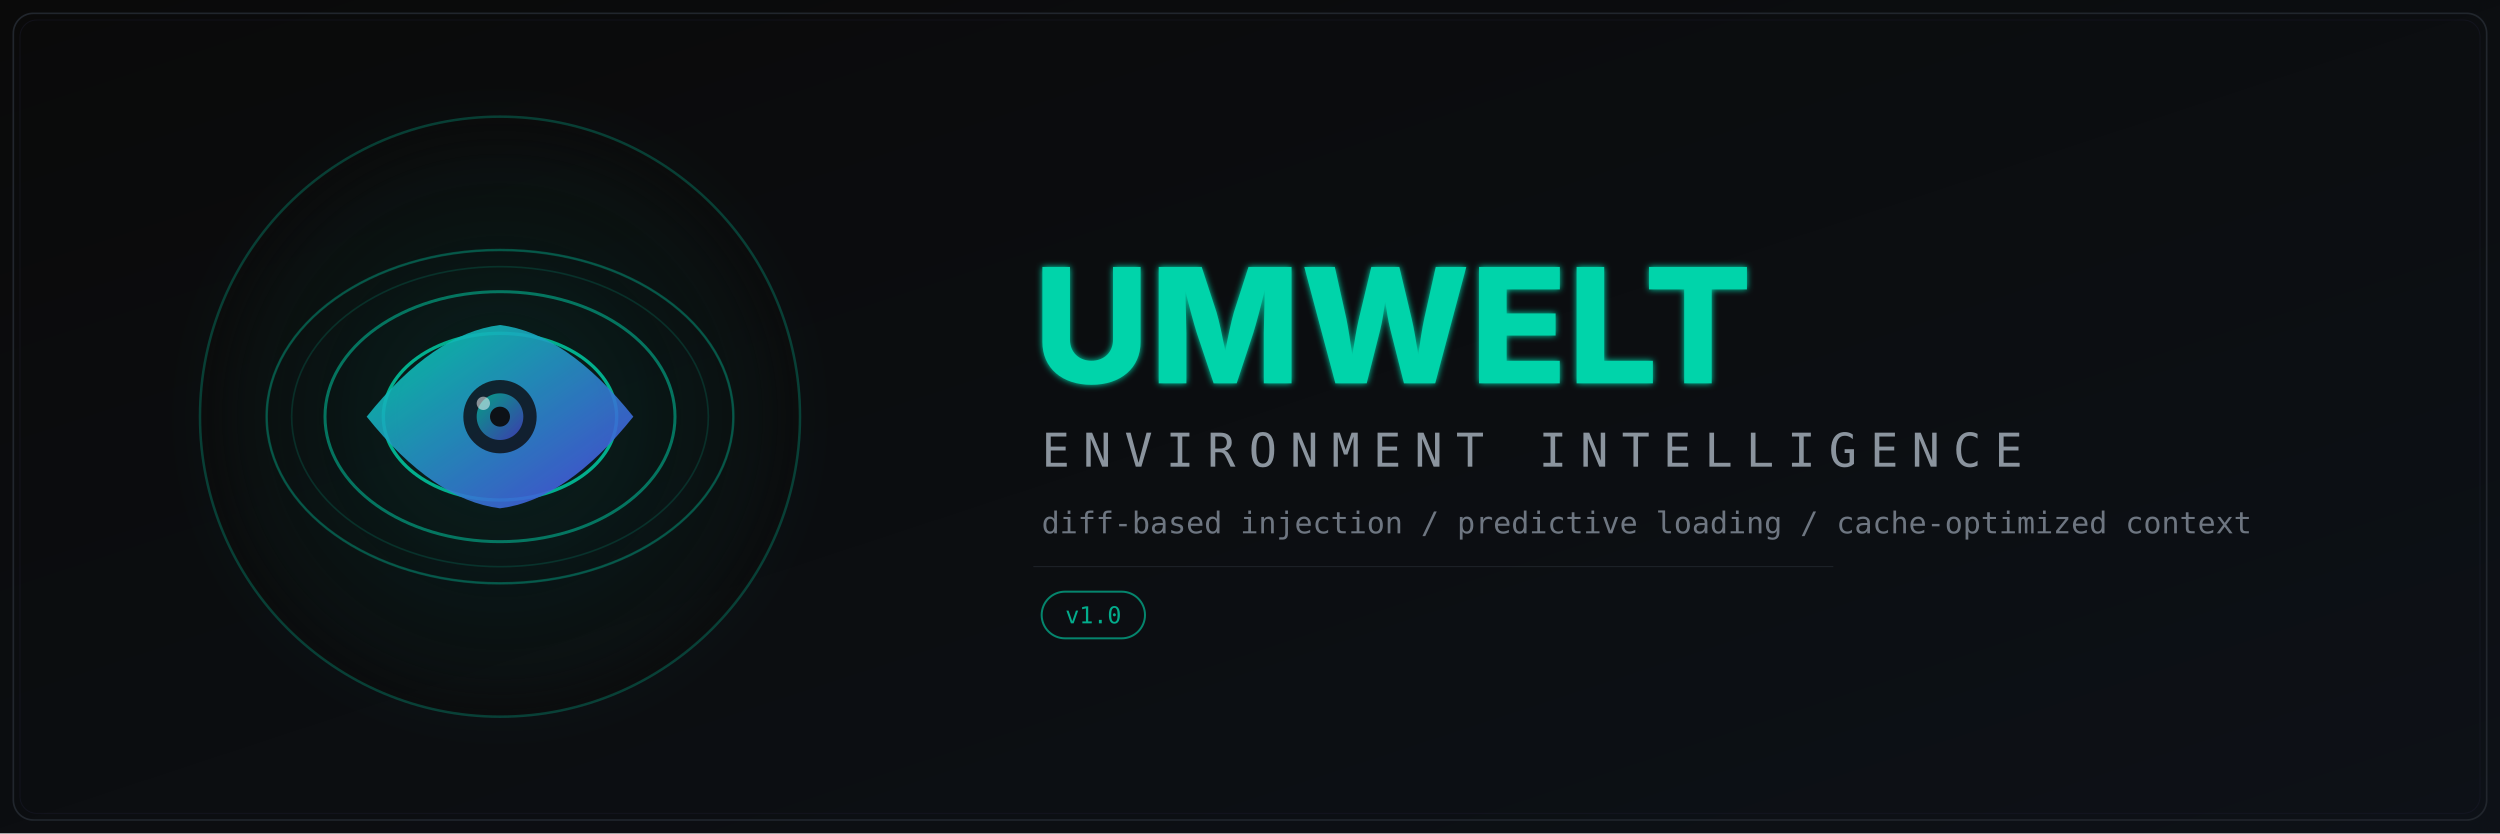
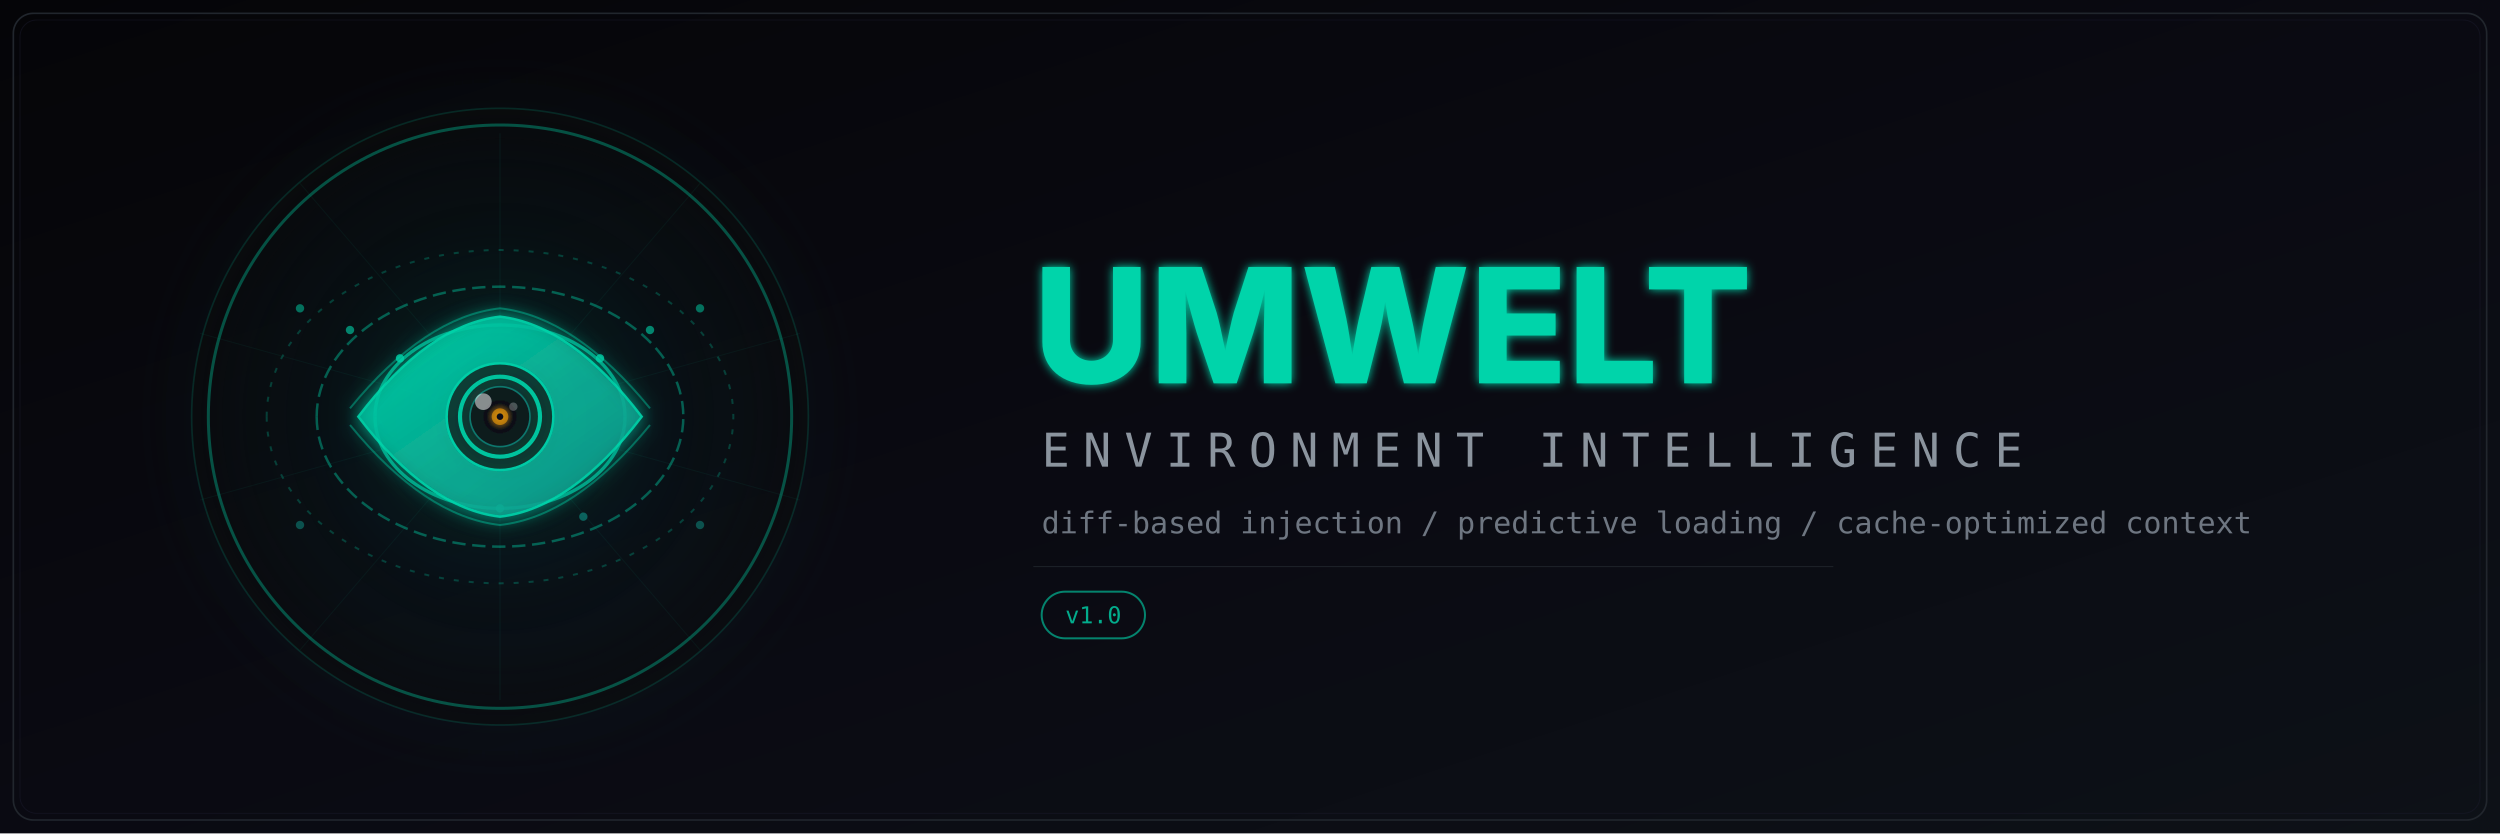
<svg xmlns="http://www.w3.org/2000/svg" viewBox="0 0 1500 500" width="1500" height="500">
  <defs>
    <linearGradient id="bg" x1="0" y1="0" x2="1" y2="1">
-       <stop offset="0%" stop-color="#0a0a0a" />
+       <stop offset="0%" stop-color="#050508" />
+       <stop offset="50%" stop-color="#0a0a12" />
      <stop offset="100%" stop-color="#0d1117" />
    </linearGradient>
    <linearGradient id="tealGrad" x1="0" y1="0" x2="1" y2="1">
      <stop offset="0%" stop-color="#00d4aa" />
-       <stop offset="100%" stop-color="#4f46e5" />
+       <stop offset="100%" stop-color="#0d9488" />
    </linearGradient>
+     <linearGradient id="tealGradV" x1="0" y1="0" x2="0" y2="1">
+       <stop offset="0%" stop-color="#00d4aa" />
+       <stop offset="100%" stop-color="#0d9488" />
+     </linearGradient>
+     <radialGradient id="amberGlow" cx="0.5" cy="0.5" r="0.5">
+       <stop offset="0%" stop-color="#f59e0b" stop-opacity="0.9" />
+       <stop offset="70%" stop-color="#f59e0b" stop-opacity="0.3" />
+       <stop offset="100%" stop-color="#f59e0b" stop-opacity="0" />
+     </radialGradient>
    <radialGradient id="logoGlow" cx="0.5" cy="0.5" r="0.5">
-       <stop offset="0%" stop-color="#00d4aa" stop-opacity="0.12" />
-       <stop offset="100%" stop-color="#00d4aa" stop-opacity="0" />
+       <stop offset="0%" stop-color="#00d4aa" stop-opacity="0.18" />
+       <stop offset="50%" stop-color="#0d9488" stop-opacity="0.06" />
+       <stop offset="100%" stop-color="#0d9488" stop-opacity="0" />
    </radialGradient>
    <radialGradient id="circleGrad" cx="0.5" cy="0.5" r="0.5">
      <stop offset="0%" stop-color="transparent" />
-       <stop offset="85%" stop-color="#0a0a0a" stop-opacity="0.3" />
-       <stop offset="100%" stop-color="#0a0a0a" stop-opacity="0.6" />
+       <stop offset="80%" stop-color="#0a0a0a" stop-opacity="0.2" />
+       <stop offset="100%" stop-color="#0a0a0a" stop-opacity="0.5" />
    </radialGradient>
+     <filter id="eyeGlow" x="-30%" y="-30%" width="160%" height="160%">
+       <feGaussianBlur in="SourceGraphic" stdDeviation="5" result="blur" />
+       <feMerge>
+         <feMergeNode in="blur" />
+         <feMergeNode in="SourceGraphic" />
+       </feMerge>
+     </filter>
+     <filter id="outerGlow" x="-50%" y="-50%" width="200%" height="200%">
+       <feGaussianBlur in="SourceGraphic" stdDeviation="10" result="blur" />
+       <feMerge>
+         <feMergeNode in="blur" />
+         <feMergeNode in="SourceGraphic" />
+       </feMerge>
+     </filter>
    <filter id="titleGlow" x="-10%" y="-10%" width="120%" height="120%">
-       <feGaussianBlur in="SourceGraphic" stdDeviation="2" result="blur" />
+       <feGaussianBlur in="SourceGraphic" stdDeviation="3" result="blur" />
      <feMerge>
        <feMergeNode in="blur" />
        <feMergeNode in="SourceGraphic" />
      </feMerge>
    </filter>
  </defs>
  <rect width="1500" height="500" fill="url(#bg)" />
  <rect x="8" y="8" width="1484" height="484" rx="12" ry="12" fill="none" stroke="#21262d" stroke-width="1" />
  <rect x="12" y="12" width="1476" height="476" rx="10" ry="10" fill="none" stroke="#1a1a2e" stroke-width="0.5" opacity="0.5" />
-   <circle cx="300" cy="250" r="200" fill="url(#logoGlow)" />
-   <circle cx="300" cy="250" r="180" fill="url(#circleGrad)" />
-   <circle cx="300" cy="250" r="180" fill="none" stroke="#00d4aa" stroke-width="1.5" opacity="0.25" />
-   <ellipse cx="300" cy="250" rx="140" ry="100" fill="none" stroke="#00d4aa" stroke-width="1.5" opacity="0.3" />
-   <ellipse cx="300" cy="250" rx="105" ry="75" fill="none" stroke="#00d4aa" stroke-width="1.8" opacity="0.5" />
-   <ellipse cx="300" cy="250" rx="70" ry="50" fill="none" stroke="#00d4aa" stroke-width="2" opacity="0.8" />
-   <path d="M 220 250 Q 260 200 300 195 Q 340 200 380 250 Q 340 300 300 305 Q 260 300 220 250 Z" fill="url(#tealGrad)" opacity="0.9" />
-   <circle cx="300" cy="250" r="22" fill="#0d1117" opacity="0.85" />
-   <circle cx="300" cy="250" r="14" fill="url(#tealGrad)" opacity="0.7" />
-   <circle cx="300" cy="250" r="6" fill="#0d1117" />
-   <circle cx="290" cy="242" r="4" fill="#ffffff" opacity="0.5" />
-   <path d="M 175 250 A 125 90 0 0 1 425 250" fill="none" stroke="#00d4aa" stroke-width="1" opacity="0.15" />
-   <path d="M 160 250 A 140 100 0 0 1 440 250" fill="none" stroke="#00d4aa" stroke-width="0.8" opacity="0.1" />
-   <path d="M 175 250 A 125 90 0 0 0 425 250" fill="none" stroke="#00d4aa" stroke-width="1" opacity="0.15" />
-   <path d="M 160 250 A 140 100 0 0 0 440 250" fill="none" stroke="#00d4aa" stroke-width="0.8" opacity="0.1" />
+   <circle cx="300" cy="250" r="220" fill="url(#logoGlow)" filter="url(#outerGlow)" opacity="0.5" />
+   <circle cx="300" cy="250" r="185" fill="url(#circleGrad)" />
+   <circle cx="300" cy="250" r="185" fill="none" stroke="#00d4aa" stroke-width="1" opacity="0.15" />
+   <circle cx="300" cy="250" r="175" fill="none" stroke="#00d4aa" stroke-width="1.8" opacity="0.35" />
+   <line x1="300" y1="250" x2="300" y2="80" stroke="#00d4aa" stroke-width="0.5" opacity="0.08" />
+   <line x1="300" y1="250" x2="420" y2="110" stroke="#00d4aa" stroke-width="0.5" opacity="0.06" />
+   <line x1="300" y1="250" x2="480" y2="200" stroke="#00d4aa" stroke-width="0.5" opacity="0.06" />
+   <line x1="300" y1="250" x2="480" y2="300" stroke="#00d4aa" stroke-width="0.5" opacity="0.06" />
+   <line x1="300" y1="250" x2="420" y2="390" stroke="#00d4aa" stroke-width="0.5" opacity="0.06" />
+   <line x1="300" y1="250" x2="300" y2="420" stroke="#00d4aa" stroke-width="0.5" opacity="0.08" />
+   <line x1="300" y1="250" x2="180" y2="390" stroke="#00d4aa" stroke-width="0.5" opacity="0.06" />
+   <line x1="300" y1="250" x2="120" y2="300" stroke="#00d4aa" stroke-width="0.5" opacity="0.06" />
+   <line x1="300" y1="250" x2="120" y2="200" stroke="#00d4aa" stroke-width="0.5" opacity="0.06" />
+   <line x1="300" y1="250" x2="180" y2="110" stroke="#00d4aa" stroke-width="0.5" opacity="0.06" />
+   <path d="M 160 250 A 140 100 0 0 1 440 250" fill="none" stroke="#00d4aa" stroke-width="1.2" opacity="0.25" stroke-dasharray="3,6" />
+   <path d="M 160 250 A 140 100 0 0 0 440 250" fill="none" stroke="#00d4aa" stroke-width="1.2" opacity="0.25" stroke-dasharray="3,6" />
+   <circle cx="180" cy="185" r="2.5" fill="#00d4aa" opacity="0.5" />
+   <circle cx="420" cy="185" r="2.5" fill="#00d4aa" opacity="0.5" />
+   <circle cx="180" cy="315" r="2.5" fill="#0d9488" opacity="0.5" />
+   <circle cx="420" cy="315" r="2.5" fill="#0d9488" opacity="0.5" />
+   <path d="M 190 250 A 110 78 0 0 1 410 250" fill="none" stroke="#00d4aa" stroke-width="1.5" opacity="0.4" stroke-dasharray="8,4" />
+   <path d="M 190 250 A 110 78 0 0 0 410 250" fill="none" stroke="#00d4aa" stroke-width="1.5" opacity="0.4" stroke-dasharray="8,4" />
+   <circle cx="210" cy="198" r="2.5" fill="#00d4aa" opacity="0.6" />
+   <circle cx="390" cy="198" r="2.5" fill="#00d4aa" opacity="0.6" />
+   <circle cx="350" cy="310" r="2.5" fill="#0d9488" opacity="0.6" />
+   <path d="M 225 250 A 75 55 0 0 1 375 250" fill="none" stroke="#00d4aa" stroke-width="2" opacity="0.7" />
+   <path d="M 225 250 A 75 55 0 0 0 375 250" fill="none" stroke="#00d4aa" stroke-width="2" opacity="0.7" />
+   <circle cx="240" cy="215" r="2.5" fill="#00d4aa" opacity="0.8" />
+   <circle cx="360" cy="215" r="2.5" fill="#00d4aa" opacity="0.8" />
+   <circle cx="300" cy="305" r="2.5" fill="#00d4aa" opacity="0.8" />
+   <g filter="url(#eyeGlow)">
+     <path d="M 210 245 Q 255 190 300 185 Q 345 190 390 245" fill="none" stroke="#00d4aa" stroke-width="1.2" opacity="0.4" />
+     <path d="M 210 255 Q 255 310 300 315 Q 345 310 390 255" fill="none" stroke="#00d4aa" stroke-width="1.2" opacity="0.4" />
+     <path d="M 215 250 Q 257 195 300 190 Q 343 195 385 250 Q 343 305 300 310 Q 257 305 215 250 Z" fill="url(#tealGrad)" fill-opacity="0.85" stroke="#00d4aa" stroke-width="1.5" opacity="0.9" />
+     <circle cx="300" cy="250" r="32" fill="#0a1a18" stroke="#00d4aa" stroke-width="1.5" opacity="0.8" />
+     <circle cx="300" cy="250" r="24" fill="none" stroke="#00d4aa" stroke-width="2.5" opacity="0.9" />
+     <circle cx="300" cy="250" r="18" fill="#0d1117" stroke="#0d9488" stroke-width="1" opacity="0.7" />
+     <circle cx="300" cy="250" r="10" fill="#0d1117" />
+     <circle cx="300" cy="250" r="8" fill="url(#amberGlow)" opacity="0.8" />
+     <circle cx="300" cy="250" r="5" fill="#f59e0b" opacity="0.6" />
+     <circle cx="300" cy="250" r="2" fill="#0d1117" />
+     <circle cx="290" cy="241" r="5" fill="#ffffff" opacity="0.5" />
+     <circle cx="308" cy="244" r="2.5" fill="#ffffff" opacity="0.25" />
+   </g>
  <text x="620" y="230" font-family="system-ui, -apple-system, sans-serif" font-size="96" font-weight="800" fill="#00d4aa" filter="url(#titleGlow)">UMWELT</text>
-   <text x="625" y="280" font-family="'SF Mono', 'Fira Code', monospace" font-size="28" fill="#8b949e" letter-spacing="8" text-transform="uppercase">ENVIRONMENT INTELLIGENCE</text>
+   <text x="625" y="280" font-family="'SF Mono', 'Fira Code', monospace" font-size="28" fill="#8b949e" letter-spacing="8">ENVIRONMENT INTELLIGENCE</text>
  <text x="625" y="320" font-family="'SF Mono', 'Fira Code', monospace" font-size="18" fill="#6e7681">diff-based injection / predictive loading / cache-optimized context</text>
+   <line x1="620" y1="340" x2="1100" y2="340" stroke="#21262d" stroke-width="0.5" />
  <rect x="625" y="355" width="62" height="28" rx="14" fill="transparent" stroke="#00d4aa" stroke-width="1.2" opacity="0.6" />
  <text x="656" y="374" font-family="'SF Mono', 'Fira Code', monospace" font-size="14" fill="#00d4aa" text-anchor="middle" opacity="0.8">v1.0</text>
-   <line x1="620" y1="340" x2="1100" y2="340" stroke="#21262d" stroke-width="0.5" />
</svg>
